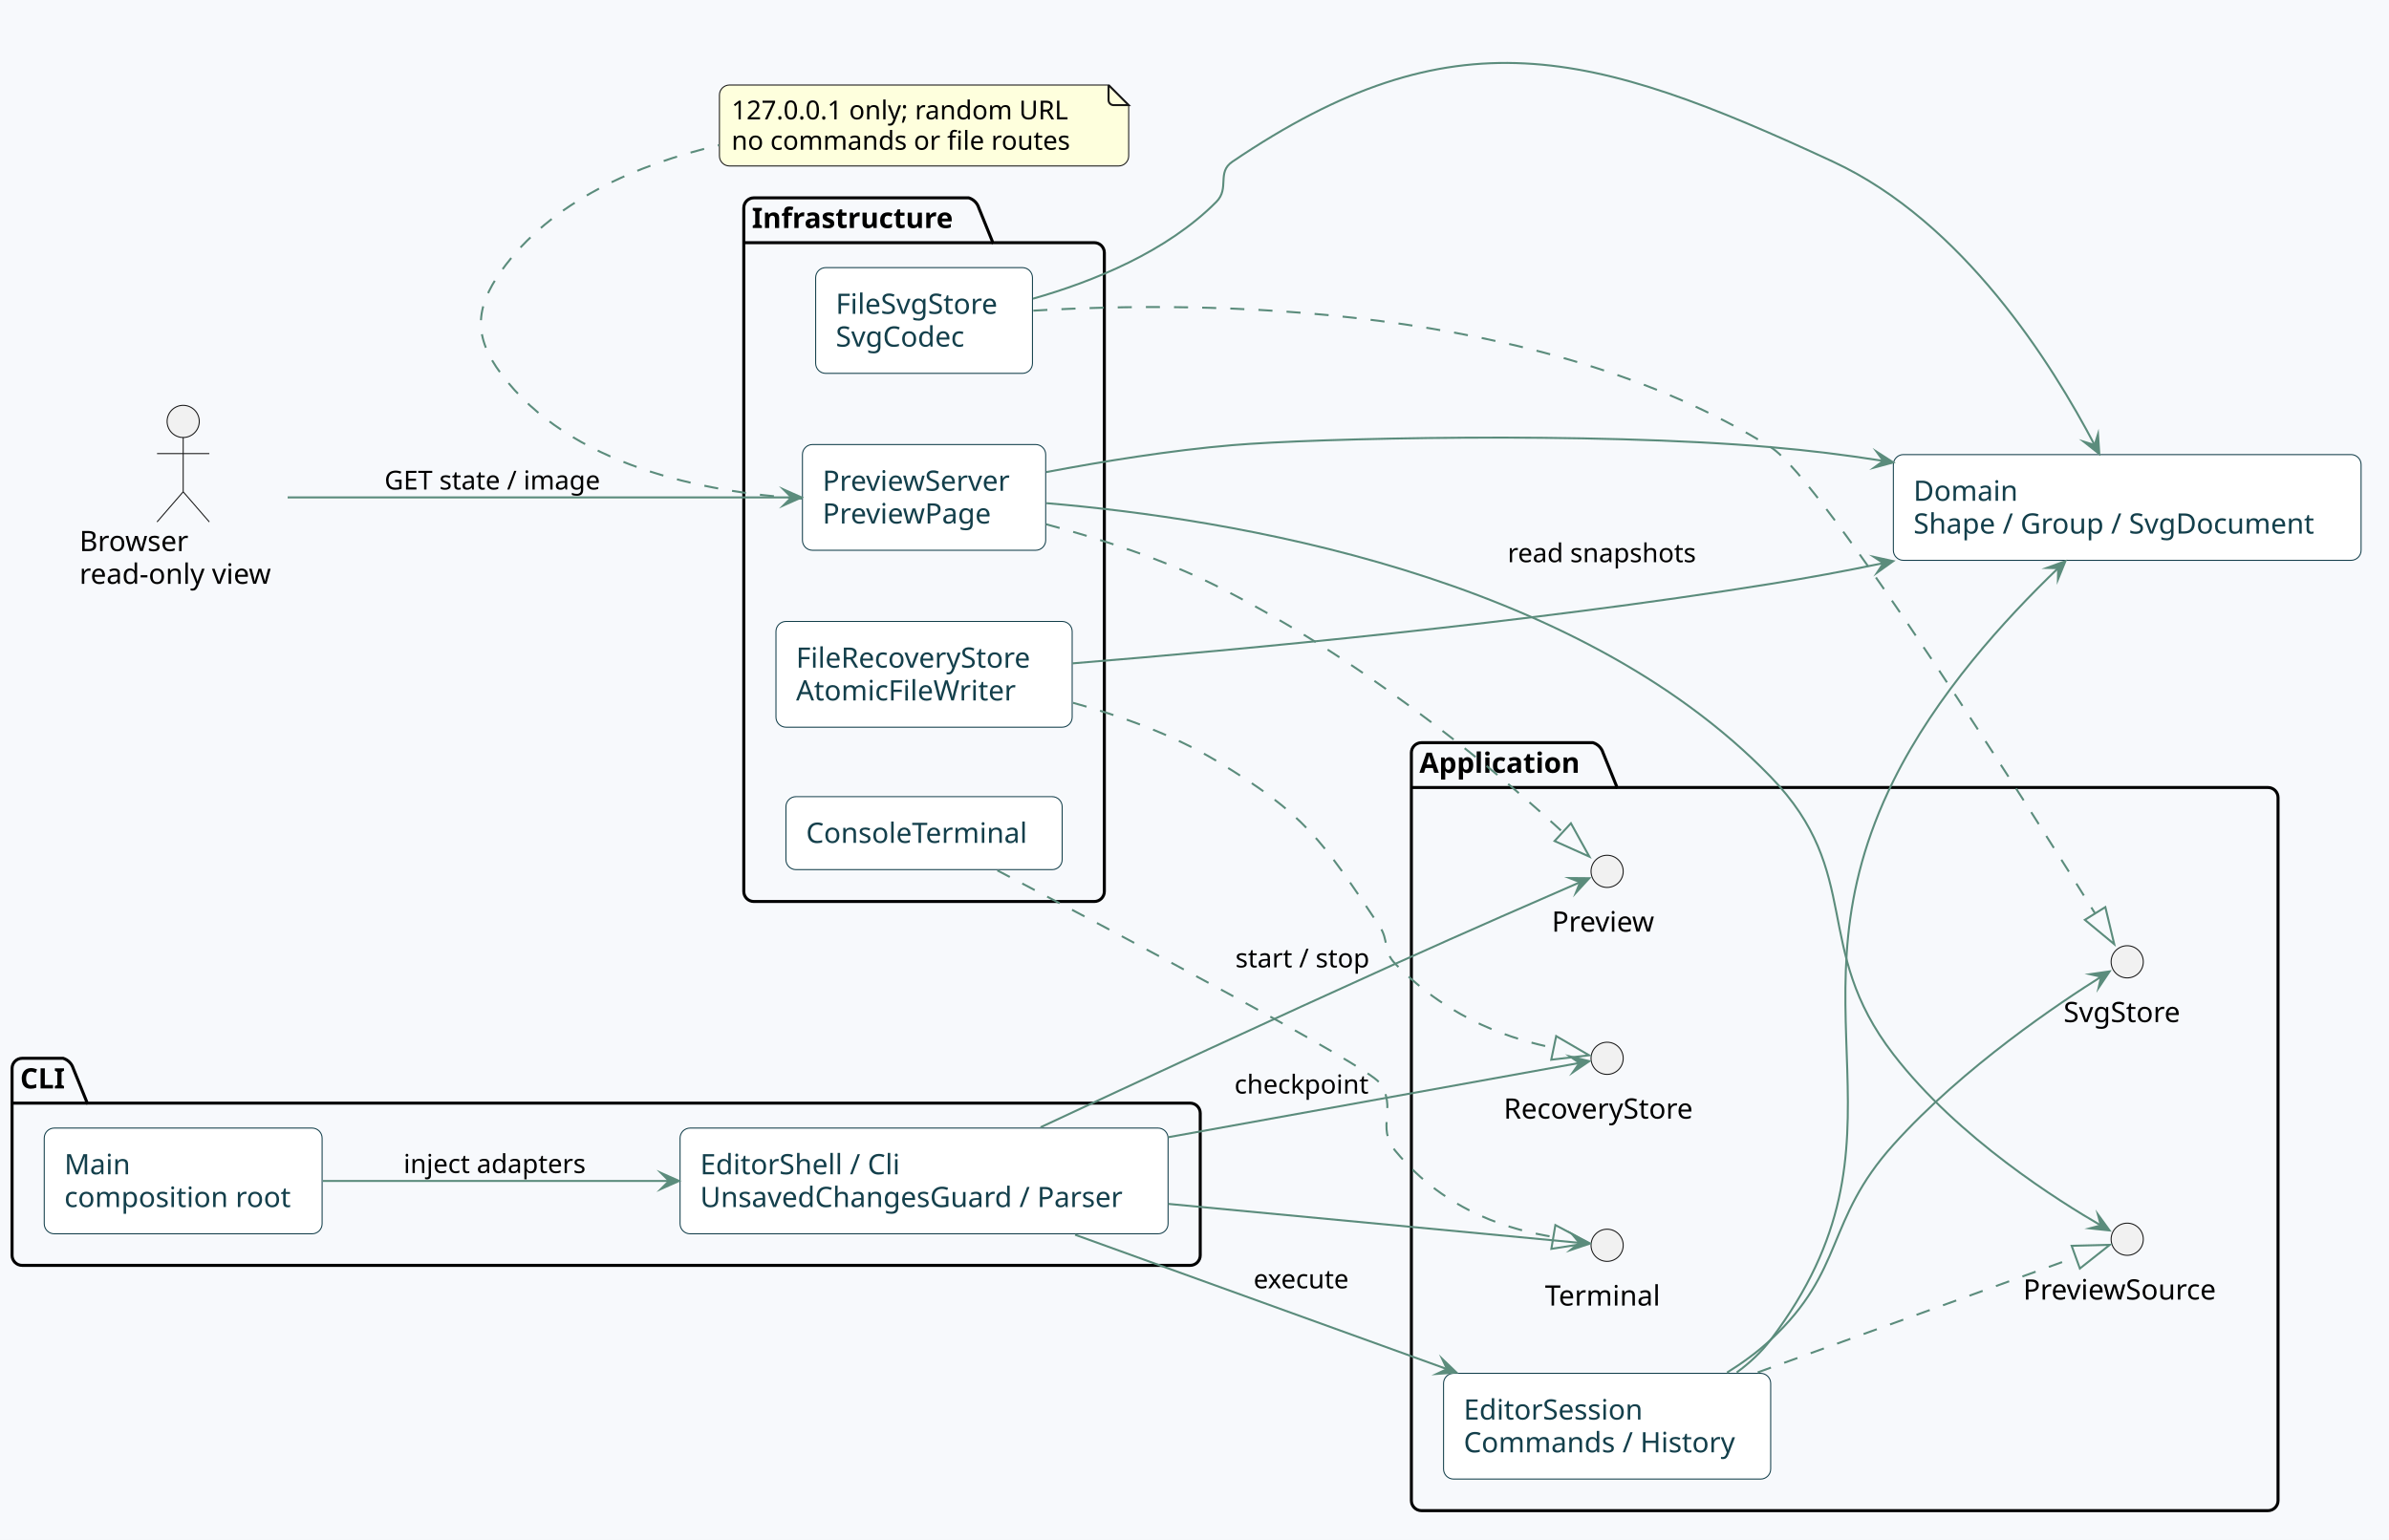
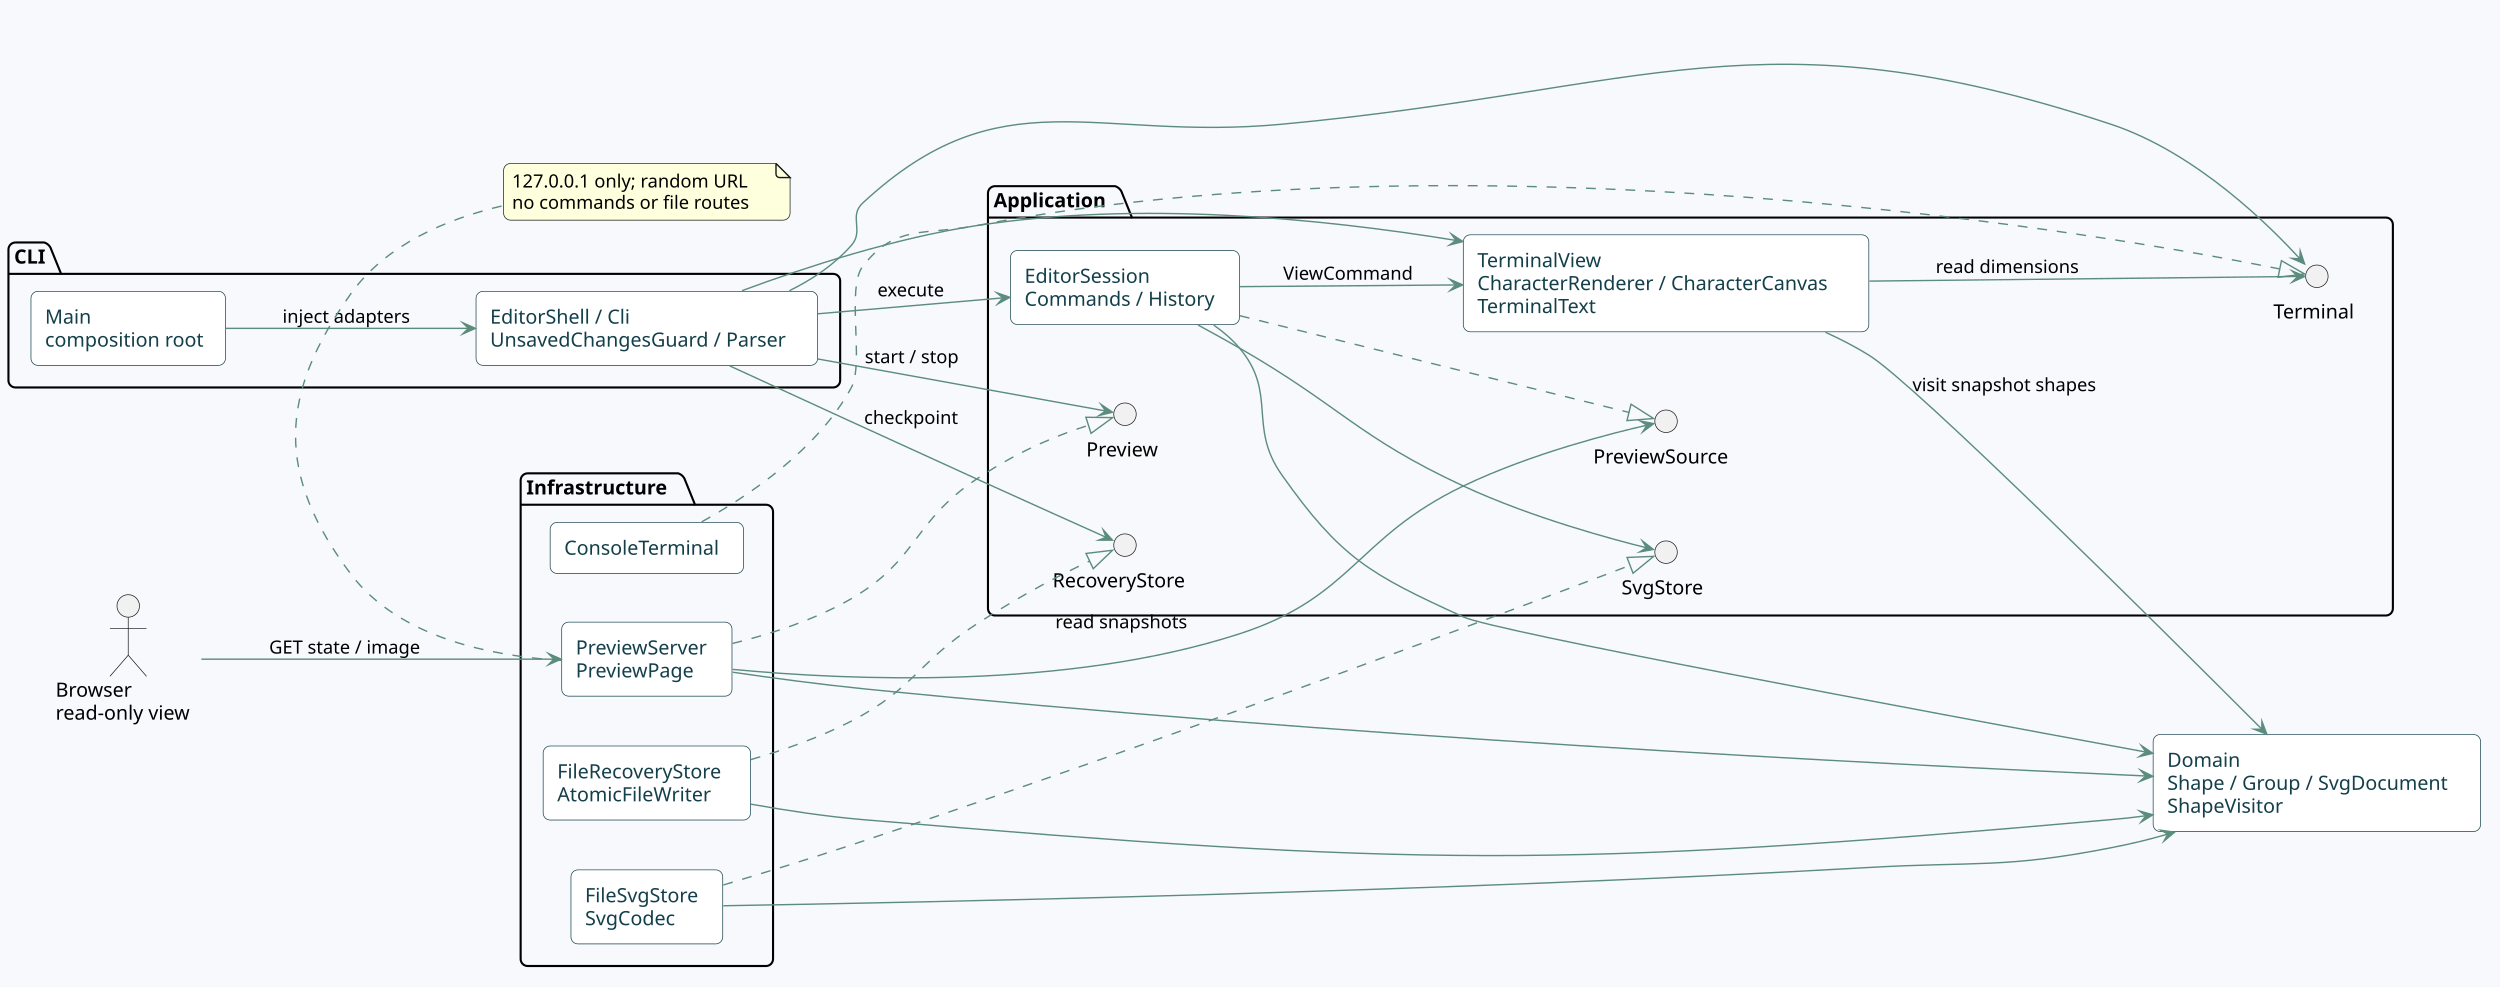
- <svg xmlns="http://www.w3.org/2000/svg" version="1.1" data-diagram-type="DESCRIPTION" style="background:#F7F9FC;" width="1188" height="766" viewBox="0 0 1188 766" zoomAndPan="magnify" preserveAspectRatio="xMidYMid meet" contentStyleType="text/css">
+ <svg xmlns="http://www.w3.org/2000/svg" version="1.1" data-diagram-type="DESCRIPTION" style="width:1776px;height:701px;background:#F7F9FC;" width="1776px" height="701px" viewBox="0 0 1776 701" zoomAndPan="magnify" preserveAspectRatio="none" contentStyleType="text/css">
  <defs />
  <g font-family="sans-serif" lengthAdjust="spacing">
-     <rect x="0" y="0" width="1188" height="766" fill="#F7F9FC" style="stroke:none;" />
+     <rect x="0" y="0" width="1776" height="701" fill="#F7F9FC" style="stroke:none;" />
    <g class="cluster" data-qualified-name="CLI" id="ent0001" data-source-line="10">
-       <path d="M11,526.42 L31.404,526.42 A7.5,7.5 0 0 1 36.404,531.42 L43.404,548.717 L591.85,548.717 A5,5 0 0 1 596.85,553.717 L596.85,624.42 A5,5 0 0 1 591.85,629.42 L11,629.42 A5,5 0 0 1 6,624.42 L6,531.42 A5,5 0 0 1 11,526.42" style="stroke:#000;stroke-width:1.5;" fill="none" />
-       <line x1="6" y1="548.717" x2="43.404" y2="548.717" style="stroke:#000;stroke-width:1.5;" />
-       <text x="10" y="541.415" fill="#000" font-size="14" textLength="24.404" font-weight="700">CLI</text>
+       <path d="M11,172.26 L31.404,172.26 A7.5,7.5 0 0 1 36.404,177.26 L43.404,194.557 L591.85,194.557 A5,5 0 0 1 596.85,199.557 L596.85,270.26 A5,5 0 0 1 591.85,275.26 L11,275.26 A5,5 0 0 1 6,270.26 L6,177.26 A5,5 0 0 1 11,172.26" style="stroke:#000;stroke-width:1.5;" fill="none" />
+       <line x1="6" y1="194.557" x2="43.404" y2="194.557" style="stroke:#000;stroke-width:1.5;" />
+       <text x="10" y="187.255" fill="#000" font-size="14" textLength="24.404" font-weight="700">CLI</text>
    </g>
    <g class="cluster" data-qualified-name="Application" id="ent0004" data-source-line="14">
-       <path d="M706.85,369.42 L792.148,369.42 A7.5,7.5 0 0 1 797.148,374.42 L804.148,391.717 L1127.82,391.717 A5,5 0 0 1 1132.82,396.717 L1132.82,746.42 A5,5 0 0 1 1127.82,751.42 L706.85,751.42 A5,5 0 0 1 701.85,746.42 L701.85,374.42 A5,5 0 0 1 706.85,369.42" style="stroke:#000;stroke-width:1.5;" fill="none" />
-       <line x1="701.85" y1="391.717" x2="804.148" y2="391.717" style="stroke:#000;stroke-width:1.5;" />
-       <text x="705.85" y="384.415" fill="#000" font-size="14" textLength="89.298" font-weight="700">Application</text>
+       <path d="M706.85,132.26 L792.148,132.26 A7.5,7.5 0 0 1 797.148,137.26 L804.148,154.557 L1694.9,154.557 A5,5 0 0 1 1699.9,159.557 L1699.9,432.26 A5,5 0 0 1 1694.9,437.26 L706.85,437.26 A5,5 0 0 1 701.85,432.26 L701.85,137.26 A5,5 0 0 1 706.85,132.26" style="stroke:#000;stroke-width:1.5;" fill="none" />
+       <line x1="701.85" y1="154.557" x2="804.148" y2="154.557" style="stroke:#000;stroke-width:1.5;" />
+       <text x="705.85" y="147.255" fill="#000" font-size="14" textLength="89.298" font-weight="700">Application</text>
    </g>
-     <g class="cluster" data-qualified-name="Infrastructure" id="ent0012" data-source-line="23">
-       <path d="M374.87,98.42 L481.742,98.42 A7.5,7.5 0 0 1 486.742,103.42 L493.742,120.717 L544.17,120.717 A5,5 0 0 1 549.17,125.717 L549.17,443.42 A5,5 0 0 1 544.17,448.42 L374.87,448.42 A5,5 0 0 1 369.87,443.42 L369.87,103.42 A5,5 0 0 1 374.87,98.42" style="stroke:#000;stroke-width:1.5;" fill="none" />
-       <line x1="369.87" y1="120.717" x2="493.742" y2="120.717" style="stroke:#000;stroke-width:1.5;" />
-       <text x="373.87" y="113.415" fill="#000" font-size="14" textLength="110.872" font-weight="700">Infrastructure</text>
+     <g class="cluster" data-qualified-name="Infrastructure" id="ent0013" data-source-line="24">
+       <path d="M374.87,336.26 L481.742,336.26 A7.5,7.5 0 0 1 486.742,341.26 L493.742,358.557 L544.17,358.557 A5,5 0 0 1 549.17,363.557 L549.17,681.26 A5,5 0 0 1 544.17,686.26 L374.87,686.26 A5,5 0 0 1 369.87,681.26 L369.87,341.26 A5,5 0 0 1 374.87,336.26" style="stroke:#000;stroke-width:1.5;" fill="none" />
+       <line x1="369.87" y1="358.557" x2="493.742" y2="358.557" style="stroke:#000;stroke-width:1.5;" />
+       <text x="373.87" y="351.255" fill="#000" font-size="14" textLength="110.872" font-weight="700">Infrastructure</text>
    </g>
    <g class="entity" data-qualified-name="CLI.Main" id="ent0002" data-source-line="11">
-       <rect x="22" y="561.12" width="138.18" height="52.594" fill="#FFF" style="stroke:#133F4B;stroke-width:0.5;" rx="5" ry="5" />
-       <text x="32" y="584.115" fill="#133F4B" font-size="14" textLength="33.421">Main</text>
-       <text x="32" y="600.412" fill="#133F4B" font-size="14" textLength="118.18">composition root</text>
+       <rect x="22" y="206.96" width="138.18" height="52.594" fill="#FFF" style="stroke:#133F4B;stroke-width:0.5;" rx="5" ry="5" />
+       <text x="32" y="229.955" fill="#133F4B" font-size="14" textLength="33.421">Main</text>
+       <text x="32" y="246.252" fill="#133F4B" font-size="14" textLength="118.18">composition root</text>
    </g>
    <g class="entity" data-qualified-name="CLI.CommandUI" id="ent0003" data-source-line="12">
-       <rect x="338.18" y="561.12" width="242.674" height="52.594" fill="#FFF" style="stroke:#133F4B;stroke-width:0.5;" rx="5" ry="5" />
-       <text x="348.18" y="584.115" fill="#133F4B" font-size="14" textLength="106.757">EditorShell / Cli</text>
-       <text x="348.18" y="600.412" fill="#133F4B" font-size="14" textLength="222.674">UnsavedChangesGuard / Parser</text>
+       <rect x="338.18" y="206.96" width="242.674" height="52.594" fill="#FFF" style="stroke:#133F4B;stroke-width:0.5;" rx="5" ry="5" />
+       <text x="348.18" y="229.955" fill="#133F4B" font-size="14" textLength="106.757">EditorShell / Cli</text>
+       <text x="348.18" y="246.252" fill="#133F4B" font-size="14" textLength="222.674">UnsavedChangesGuard / Parser</text>
    </g>
    <g class="entity" data-qualified-name="Application.App" id="ent0005" data-source-line="15">
-       <rect x="717.85" y="683.12" width="162.673" height="52.594" fill="#FFF" style="stroke:#133F4B;stroke-width:0.5;" rx="5" ry="5" />
-       <text x="727.85" y="706.115" fill="#133F4B" font-size="14" textLength="94.849">EditorSession</text>
-       <text x="727.85" y="722.412" fill="#133F4B" font-size="14" textLength="142.673">Commands / History</text>
+       <rect x="717.85" y="177.96" width="162.673" height="52.594" fill="#FFF" style="stroke:#133F4B;stroke-width:0.5;" rx="5" ry="5" />
+       <text x="727.85" y="200.955" fill="#133F4B" font-size="14" textLength="94.849">EditorSession</text>
+       <text x="727.85" y="217.252" fill="#133F4B" font-size="14" textLength="142.673">Commands / History</text>
    </g>
-     <g class="entity" data-qualified-name="Application.Svg" id="ent0006" data-source-line="16">
-       <ellipse cx="1057.82" cy="478.42" rx="8" ry="8" fill="#F1F1F1" style="stroke:#181818;stroke-width:0.5;" />
-       <text x="1026.135" y="508.415" fill="#000" font-size="14" textLength="63.369">SvgStore</text>
+     <g class="entity" data-qualified-name="Application.CharView" id="ent0006" data-source-line="16">
+       <rect x="1039.53" y="166.81" width="288.078" height="68.891" fill="#FFF" style="stroke:#133F4B;stroke-width:0.5;" rx="5" ry="5" />
+       <text x="1049.53" y="189.805" fill="#133F4B" font-size="14" textLength="95.32">TerminalView</text>
+       <text x="1049.53" y="206.102" fill="#133F4B" font-size="14" textLength="268.078">CharacterRenderer / CharacterCanvas</text>
+       <text x="1049.53" y="222.399" fill="#133F4B" font-size="14" textLength="92.729">TerminalText</text>
    </g>
-     <g class="entity" data-qualified-name="Application.Draft" id="ent0007" data-source-line="17">
-       <ellipse cx="799.19" cy="526.42" rx="8" ry="8" fill="#F1F1F1" style="stroke:#181818;stroke-width:0.5;" />
-       <text x="747.763" y="556.415" fill="#000" font-size="14" textLength="102.854">RecoveryStore</text>
+     <g class="entity" data-qualified-name="Application.Svg" id="ent0007" data-source-line="17">
+       <ellipse cx="1183.57" cy="392.26" rx="8" ry="8" fill="#F1F1F1" style="stroke:#181818;stroke-width:0.5;" />
+       <text x="1151.885" y="422.255" fill="#000" font-size="14" textLength="63.369">SvgStore</text>
    </g>
-     <g class="entity" data-qualified-name="Application.Term" id="ent0008" data-source-line="18">
-       <ellipse cx="799.19" cy="619.42" rx="8" ry="8" fill="#F1F1F1" style="stroke:#181818;stroke-width:0.5;" />
-       <text x="768.295" y="649.415" fill="#000" font-size="14" textLength="61.79">Terminal</text>
+     <g class="entity" data-qualified-name="Application.Draft" id="ent0008" data-source-line="18">
+       <ellipse cx="799.19" cy="387.26" rx="8" ry="8" fill="#F1F1F1" style="stroke:#181818;stroke-width:0.5;" />
+       <text x="747.763" y="417.255" fill="#000" font-size="14" textLength="102.854">RecoveryStore</text>
    </g>
-     <g class="entity" data-qualified-name="Application.View" id="ent0009" data-source-line="19">
-       <ellipse cx="799.19" cy="433.42" rx="8" ry="8" fill="#F1F1F1" style="stroke:#181818;stroke-width:0.5;" />
-       <text x="771.665" y="463.415" fill="#000" font-size="14" textLength="55.05">Preview</text>
+     <g class="entity" data-qualified-name="Application.Term" id="ent0009" data-source-line="19">
+       <ellipse cx="1645.9" cy="196.26" rx="8" ry="8" fill="#F1F1F1" style="stroke:#181818;stroke-width:0.5;" />
+       <text x="1615.005" y="226.255" fill="#000" font-size="14" textLength="61.79">Terminal</text>
    </g>
-     <g class="entity" data-qualified-name="Application.Source" id="ent0010" data-source-line="20">
-       <ellipse cx="1057.82" cy="616.42" rx="8" ry="8" fill="#F1F1F1" style="stroke:#181818;stroke-width:0.5;" />
-       <text x="1006.099" y="646.415" fill="#000" font-size="14" textLength="103.441">PreviewSource</text>
+     <g class="entity" data-qualified-name="Application.View" id="ent0010" data-source-line="20">
+       <ellipse cx="799.19" cy="294.26" rx="8" ry="8" fill="#F1F1F1" style="stroke:#181818;stroke-width:0.5;" />
+       <text x="771.665" y="324.255" fill="#000" font-size="14" textLength="55.05">Preview</text>
    </g>
-     <g class="entity" data-qualified-name="Infrastructure.IO" id="ent0013" data-source-line="24">
-       <rect x="405.61" y="133.12" width="107.814" height="52.594" fill="#FFF" style="stroke:#133F4B;stroke-width:0.5;" rx="5" ry="5" />
-       <text x="415.61" y="156.115" fill="#133F4B" font-size="14" textLength="87.814">FileSvgStore</text>
-       <text x="415.61" y="172.412" fill="#133F4B" font-size="14" textLength="69.597">SvgCodec</text>
+     <g class="entity" data-qualified-name="Application.Source" id="ent0011" data-source-line="21">
+       <ellipse cx="1183.57" cy="299.26" rx="8" ry="8" fill="#F1F1F1" style="stroke:#181818;stroke-width:0.5;" />
+       <text x="1131.849" y="329.255" fill="#000" font-size="14" textLength="103.441">PreviewSource</text>
    </g>
-     <g class="entity" data-qualified-name="Infrastructure.Recovery" id="ent0014" data-source-line="25">
-       <rect x="385.87" y="309.12" width="147.299" height="52.594" fill="#FFF" style="stroke:#133F4B;stroke-width:0.5;" rx="5" ry="5" />
-       <text x="395.87" y="332.115" fill="#133F4B" font-size="14" textLength="127.299">FileRecoveryStore</text>
-       <text x="395.87" y="348.412" fill="#133F4B" font-size="14" textLength="116.648">AtomicFileWriter</text>
+     <g class="entity" data-qualified-name="Infrastructure.IO" id="ent0014" data-source-line="25">
+       <rect x="405.61" y="617.96" width="107.814" height="52.594" fill="#FFF" style="stroke:#133F4B;stroke-width:0.5;" rx="5" ry="5" />
+       <text x="415.61" y="640.955" fill="#133F4B" font-size="14" textLength="87.814">FileSvgStore</text>
+       <text x="415.61" y="657.252" fill="#133F4B" font-size="14" textLength="69.597">SvgCodec</text>
    </g>
-     <g class="entity" data-qualified-name="Infrastructure.Console" id="ent0015" data-source-line="26">
-       <rect x="390.83" y="396.27" width="137.366" height="36.297" fill="#FFF" style="stroke:#133F4B;stroke-width:0.5;" rx="5" ry="5" />
-       <text x="400.83" y="419.265" fill="#133F4B" font-size="14" textLength="117.366">ConsoleTerminal</text>
+     <g class="entity" data-qualified-name="Infrastructure.Recovery" id="ent0015" data-source-line="26">
+       <rect x="385.87" y="529.96" width="147.299" height="52.594" fill="#FFF" style="stroke:#133F4B;stroke-width:0.5;" rx="5" ry="5" />
+       <text x="395.87" y="552.955" fill="#133F4B" font-size="14" textLength="127.299">FileRecoveryStore</text>
+       <text x="395.87" y="569.252" fill="#133F4B" font-size="14" textLength="116.648">AtomicFileWriter</text>
    </g>
-     <g class="entity" data-qualified-name="Infrastructure.HTTP" id="ent0016" data-source-line="27">
-       <rect x="399.04" y="221.12" width="120.96" height="52.594" fill="#FFF" style="stroke:#133F4B;stroke-width:0.5;" rx="5" ry="5" />
-       <text x="409.04" y="244.115" fill="#133F4B" font-size="14" textLength="100.96">PreviewServer</text>
-       <text x="409.04" y="260.412" fill="#133F4B" font-size="14" textLength="89.571">PreviewPage</text>
+     <g class="entity" data-qualified-name="Infrastructure.Console" id="ent0016" data-source-line="27">
+       <rect x="390.83" y="371.11" width="137.366" height="36.297" fill="#FFF" style="stroke:#133F4B;stroke-width:0.5;" rx="5" ry="5" />
+       <text x="400.83" y="394.105" fill="#133F4B" font-size="14" textLength="117.366">ConsoleTerminal</text>
    </g>
-     <g class="entity" data-qualified-name="Domain" id="ent0011" data-source-line="22">
-       <rect x="941.53" y="226.12" width="232.591" height="52.594" fill="#FFF" style="stroke:#133F4B;stroke-width:0.5;" rx="5" ry="5" />
-       <text x="951.53" y="249.115" fill="#133F4B" font-size="14" textLength="54.325">Domain</text>
-       <text x="951.53" y="265.412" fill="#133F4B" font-size="14" textLength="212.591">Shape / Group / SvgDocument</text>
+     <g class="entity" data-qualified-name="Infrastructure.HTTP" id="ent0017" data-source-line="28">
+       <rect x="399.04" y="441.96" width="120.96" height="52.594" fill="#FFF" style="stroke:#133F4B;stroke-width:0.5;" rx="5" ry="5" />
+       <text x="409.04" y="464.955" fill="#133F4B" font-size="14" textLength="100.96">PreviewServer</text>
+       <text x="409.04" y="481.252" fill="#133F4B" font-size="14" textLength="89.571">PreviewPage</text>
    </g>
-     <g class="entity" data-qualified-name="Browser" id="ent0017" data-source-line="29">
-       <ellipse cx="91.094" cy="209.62" rx="8" ry="8" fill="#F1F1F1" style="stroke:#181818;stroke-width:0.5;" />
-       <path d="M91.094,217.62 L91.094,244.62 M78.094,225.62 L104.094,225.62 M91.094,244.62 L78.094,259.62 M91.094,244.62 L104.094,259.62" style="stroke:#181818;stroke-width:0.5;" fill="none" />
-       <text x="39.5" y="274.115" fill="#000" font-size="14" textLength="57.039">Browser</text>
-       <text x="39.5" y="290.412" fill="#000" font-size="14" textLength="103.188">read-only view</text>
+     <g class="entity" data-qualified-name="Domain" id="ent0012" data-source-line="23">
+       <rect x="1529.6" y="521.81" width="232.591" height="68.891" fill="#FFF" style="stroke:#133F4B;stroke-width:0.5;" rx="5" ry="5" />
+       <text x="1539.6" y="544.805" fill="#133F4B" font-size="14" textLength="54.325">Domain</text>
+       <text x="1539.6" y="561.102" fill="#133F4B" font-size="14" textLength="212.591">Shape / Group / SvgDocument</text>
+       <text x="1539.6" y="577.399" fill="#133F4B" font-size="14" textLength="88.3">ShapeVisitor</text>
    </g>
-     <g class="entity" data-qualified-name="GMN35" id="ent0036" data-source-line="47">
-       <path d="M357.76,47.29 L357.76,77.556 A5,5 0 0 0 362.76,82.556 L556.268,82.556 A5,5 0 0 0 561.268,77.556 L561.268,52.29 L551.268,42.29 L362.76,42.29 A5,5 0 0 0 357.76,47.29" style="stroke:#181818;stroke-width:0.5;" fill="#FEFFDD" />
-       <path d="M551.268,42.29 L551.268,49.79 A2.5,2.5 0 0 0 553.768,52.29 L561.268,52.29 L551.268,42.29" style="stroke:#181818;stroke-width:1;" fill="#FEFFDD" />
-       <text x="363.76" y="59.357" fill="#000" font-size="13" textLength="182.508">127.0.0.1 only; random URL</text>
-       <text x="363.76" y="74.49" fill="#000" font-size="13" textLength="178.883">no commands or file routes</text>
+     <g class="entity" data-qualified-name="Browser" id="ent0018" data-source-line="30">
+       <ellipse cx="91.094" cy="430.46" rx="8" ry="8" fill="#F1F1F1" style="stroke:#181818;stroke-width:0.5;" />
+       <path d="M91.094,438.46 L91.094,465.46 M78.094,446.46 L104.094,446.46 M91.094,465.46 L78.094,480.46 M91.094,465.46 L104.094,480.46" style="stroke:#181818;stroke-width:0.5;" fill="none" />
+       <text x="39.5" y="494.955" fill="#000" font-size="14" textLength="57.039">Browser</text>
+       <text x="39.5" y="511.252" fill="#000" font-size="14" textLength="103.188">read-only view</text>
    </g>
-     <g class="link" data-entity-1="ent0002" data-entity-2="ent0003" id="lnk18" data-source-line="30" data-link-type="dependency">
-       <path d="M160.58,587.42 C210.3,587.42 273.87,587.42 332.69,587.42" style="stroke:#5B8C7C;stroke-width:1;" fill="none" id="Main-to-CommandUI" />
-       <polygon points="337.69,587.42,328.69,583.42,332.69,587.42,328.69,591.42,337.69,587.42" fill="#5B8C7C" style="stroke:#5B8C7C;stroke-width:1;stroke-linejoin:miter;stroke-miterlimit:10;" />
-       <text x="200.68" y="583.487" fill="#000" font-size="13" textLength="97.487">inject adapters</text>
+     <g class="entity" data-qualified-name="GMN40" id="ent0041" data-source-line="52">
+       <path d="M357.76,121.13 L357.76,151.396 A5,5 0 0 0 362.76,156.396 L556.268,156.396 A5,5 0 0 0 561.268,151.396 L561.268,126.13 L551.268,116.13 L362.76,116.13 A5,5 0 0 0 357.76,121.13" style="stroke:#181818;stroke-width:0.5;" fill="#FEFFDD" />
+       <path d="M551.268,116.13 L551.268,123.63 A2.5,2.5 0 0 0 553.768,126.13 L561.268,126.13 L551.268,116.13" style="stroke:#181818;stroke-width:1;" fill="#FEFFDD" />
+       <text x="363.76" y="133.197" fill="#000" font-size="13" textLength="182.508">127.0.0.1 only; random URL</text>
+       <text x="363.76" y="148.33" fill="#000" font-size="13" textLength="178.883">no commands or file routes</text>
    </g>
-     <g class="link" data-entity-1="ent0003" data-entity-2="ent0005" id="lnk19" data-source-line="31" data-link-type="dependency">
-       <path d="M534.62,614.19 C590.92,634.53 663.298,660.681 719.558,681.011" style="stroke:#5B8C7C;stroke-width:1;" fill="none" id="CommandUI-to-App" />
-       <polygon points="724.26,682.71,717.155,675.889,719.558,681.011,714.436,683.413,724.26,682.71" fill="#5B8C7C" style="stroke:#5B8C7C;stroke-width:1;stroke-linejoin:miter;stroke-miterlimit:10;" />
-       <text x="623.35" y="640.827" fill="#000" font-size="13" textLength="52.171">execute</text>
+     <g class="link" data-entity-1="ent0002" data-entity-2="ent0003" id="lnk19" data-source-line="31" data-link-type="dependency">
+       <path d="M160.58,233.26 C210.3,233.26 273.87,233.26 332.69,233.26" style="stroke:#5B8C7C;stroke-width:1;" fill="none" id="Main-to-CommandUI" />
+       <polygon points="337.69,233.26,328.69,229.26,332.69,233.26,328.69,237.26,337.69,233.26" fill="#5B8C7C" style="stroke:#5B8C7C;stroke-width:1;stroke-linejoin:miter;stroke-miterlimit:10;" />
+       <text x="200.68" y="229.327" fill="#000" font-size="13" textLength="97.487">inject adapters</text>
    </g>
-     <g class="link" data-entity-1="ent0003" data-entity-2="ent0008" id="lnk20" data-source-line="32" data-link-type="dependency">
-       <path d="M580.99,598.84 C663.2,606.63 757.122,615.529 785.352,618.199" style="stroke:#5B8C7C;stroke-width:1;" fill="none" id="CommandUI-to-Term" />
-       <polygon points="790.33,618.67,781.747,613.84,785.352,618.199,780.993,621.805,790.33,618.67" fill="#5B8C7C" style="stroke:#5B8C7C;stroke-width:1;stroke-linejoin:miter;stroke-miterlimit:10;" />
+     <g class="link" data-entity-1="ent0003" data-entity-2="ent0005" id="lnk20" data-source-line="32" data-link-type="dependency">
+       <path d="M580.99,222.91 C626.26,219.03 671.608,215.127 712.418,211.627" style="stroke:#5B8C7C;stroke-width:1;" fill="none" id="CommandUI-to-App" />
+       <polygon points="717.4,211.2,708.091,207.984,712.418,211.627,708.775,215.954,717.4,211.2" fill="#5B8C7C" style="stroke:#5B8C7C;stroke-width:1;stroke-linejoin:miter;stroke-miterlimit:10;" />
+       <text x="623.35" y="210.537" fill="#000" font-size="13" textLength="52.171">execute</text>
    </g>
-     <g class="link" data-entity-1="ent0003" data-entity-2="ent0007" id="lnk21" data-source-line="33" data-link-type="dependency">
-       <path d="M580.99,565.66 C663.2,550.81 757.18,533.829 785.41,528.729" style="stroke:#5B8C7C;stroke-width:1;" fill="none" id="CommandUI-to-Draft" />
-       <polygon points="790.33,527.84,780.762,525.504,785.41,528.729,782.184,533.376,790.33,527.84" fill="#5B8C7C" style="stroke:#5B8C7C;stroke-width:1;stroke-linejoin:miter;stroke-miterlimit:10;" />
-       <text x="613.85" y="543.957" fill="#000" font-size="13" textLength="71.214">checkpoint</text>
+     <g class="link" data-entity-1="ent0003" data-entity-2="ent0009" id="lnk21" data-source-line="33" data-link-type="dependency">
+       <path d="M560.78,206.53 C577.27,198.41 592.87,187.88 604.85,174.26 C613.97,163.9 602.74,153.65 612.85,144.26 C711.53,52.69 776.49,100.76 910.53,88.26 C1171.21,63.95 1251.05,6 1499.6,88.26 C1560.77,108.5 1613.779,161.887 1633.809,183.827" style="stroke:#5B8C7C;stroke-width:1;" fill="none" id="CommandUI-to-Term" />
+       <polygon points="1637.18,187.52,1634.066,178.176,1633.809,183.827,1628.158,183.57,1637.18,187.52" fill="#5B8C7C" style="stroke:#5B8C7C;stroke-width:1;stroke-linejoin:miter;stroke-miterlimit:10;" />
    </g>
-     <g class="link" data-entity-1="ent0003" data-entity-2="ent0009" id="lnk22" data-source-line="34" data-link-type="dependency">
-       <path d="M517.44,560.72 C564.6,538.68 633.44,506.71 693.85,479.42 C729.75,463.2 768.304,446.392 785.734,438.822" style="stroke:#5B8C7C;stroke-width:1;" fill="none" id="CommandUI-to-View" />
-       <polygon points="790.32,436.83,780.471,436.746,785.734,438.822,783.658,444.084,790.32,436.83" fill="#5B8C7C" style="stroke:#5B8C7C;stroke-width:1;stroke-linejoin:miter;stroke-miterlimit:10;" />
-       <text x="614.35" y="481.197" fill="#000" font-size="13" textLength="70.999">start / stop</text>
+     <g class="link" data-entity-1="ent0003" data-entity-2="ent0008" id="lnk22" data-source-line="34" data-link-type="dependency">
+       <path d="M518.48,259.97 C565.66,281.68 634.01,313.06 693.85,340.26 C729.85,356.62 768.366,373.907 785.766,381.697" style="stroke:#5B8C7C;stroke-width:1;" fill="none" id="CommandUI-to-Draft" />
+       <polygon points="790.33,383.74,783.75,376.412,785.766,381.697,780.481,383.713,790.33,383.74" fill="#5B8C7C" style="stroke:#5B8C7C;stroke-width:1;stroke-linejoin:miter;stroke-miterlimit:10;" />
+       <text x="613.85" y="301.167" fill="#000" font-size="13" textLength="71.214">checkpoint</text>
    </g>
-     <g class="link" data-entity-1="ent0005" data-entity-2="ent0011" id="lnk23" data-source-line="35" data-link-type="dependency">
-       <path d="M863.65,682.67 C870.02,677.99 875.85,672.6 880.53,666.42 C956.85,565.54 885.41,501.79 941.53,388.42 C962.81,345.42 996.987,308.097 1023.477,282.607" style="stroke:#5B8C7C;stroke-width:1;" fill="none" id="App-to-Domain" />
-       <polygon points="1027.08,279.14,1017.821,282.498,1023.477,282.607,1023.368,288.263,1027.08,279.14" fill="#5B8C7C" style="stroke:#5B8C7C;stroke-width:1;stroke-linejoin:miter;stroke-miterlimit:10;" />
+     <g class="link" data-entity-1="ent0003" data-entity-2="ent0010" id="lnk23" data-source-line="35" data-link-type="dependency">
+       <path d="M580.99,255.02 C663.2,269.87 757.18,286.851 785.41,291.951" style="stroke:#5B8C7C;stroke-width:1;" fill="none" id="CommandUI-to-View" />
+       <polygon points="790.33,292.84,782.184,287.304,785.41,291.951,780.762,295.176,790.33,292.84" fill="#5B8C7C" style="stroke:#5B8C7C;stroke-width:1;stroke-linejoin:miter;stroke-miterlimit:10;" />
+       <text x="614.35" y="257.997" fill="#000" font-size="13" textLength="70.999">start / stop</text>
    </g>
-     <g class="link" data-entity-1="ent0005" data-entity-2="ent0006" id="lnk24" data-source-line="36" data-link-type="dependency">
-       <path d="M858.81,682.75 C866.56,677.92 874.05,672.46 880.53,666.42 C917.77,631.69 907.49,607.3 941.53,569.42 C976.47,530.54 1025.147,498.23 1044.847,485.85" style="stroke:#5B8C7C;stroke-width:1;" fill="none" id="App-to-Svg" />
-       <polygon points="1049.08,483.19,1039.331,484.592,1044.847,485.85,1043.588,491.366,1049.08,483.19" fill="#5B8C7C" style="stroke:#5B8C7C;stroke-width:1;stroke-linejoin:miter;stroke-miterlimit:10;" />
+     <g class="link" data-entity-1="ent0003" data-entity-2="ent0006" id="lnk24" data-source-line="36" data-link-type="dependency">
+       <path d="M527.13,206.48 C573.13,189.48 636.16,169.07 693.85,160.26 C809.37,142.61 936.565,154.866 1034.285,170.786" style="stroke:#5B8C7C;stroke-width:1;" fill="none" id="CommandUI-to-CharView" />
+       <polygon points="1039.22,171.59,1030.98,166.195,1034.285,170.786,1029.694,174.091,1039.22,171.59" fill="#5B8C7C" style="stroke:#5B8C7C;stroke-width:1;stroke-linejoin:miter;stroke-miterlimit:10;" />
    </g>
-     <g class="link" data-entity-1="ent0005" data-entity-2="ent0010" id="lnk25" data-source-line="37" data-link-type="extension">
-       <path d="M874.07,682.65 C937.75,659.57 1006.446,634.669 1032.236,625.329" style="stroke:#5B8C7C;stroke-width:1;stroke-dasharray:7,7;" fill="none" id="App-to-Source" />
-       <polygon points="1049.16,619.2,1030.193,619.688,1034.279,630.971,1049.16,619.2" fill="none" style="stroke:#5B8C7C;stroke-width:1;stroke-linejoin:miter;stroke-miterlimit:10;" />
+     <g class="link" data-entity-1="ent0005" data-entity-2="ent0006" id="lnk25" data-source-line="37" data-link-type="dependency">
+       <path d="M880.81,203.63 C926.72,203.27 980.58,202.849 1034.11,202.429" style="stroke:#5B8C7C;stroke-width:1;" fill="none" id="App-to-CharView" />
+       <polygon points="1039.11,202.39,1030.079,198.461,1034.11,202.429,1030.142,206.46,1039.11,202.39" fill="#5B8C7C" style="stroke:#5B8C7C;stroke-width:1;stroke-linejoin:miter;stroke-miterlimit:10;" />
+       <text x="911.53" y="198.737" fill="#000" font-size="13" textLength="97.951">ViewCommand</text>
    </g>
-     <g class="link" data-entity-1="ent0013" data-entity-2="ent0006" id="lnk26" data-source-line="38" data-link-type="extension">
-       <path d="M513.85,154.53 C598.37,149.44 765.3,150.45 880.53,222.42 C906.44,238.61 1014.99,411.274 1041.85,454.374" style="stroke:#5B8C7C;stroke-width:1;stroke-dasharray:7,7;" fill="none" id="IO-to-Svg" />
-       <polygon points="1051.37,469.65,1046.942,451.2,1036.758,457.547,1051.37,469.65" fill="none" style="stroke:#5B8C7C;stroke-width:1;stroke-linejoin:miter;stroke-miterlimit:10;" />
+     <g class="link" data-entity-1="ent0006" data-entity-2="ent0012" id="lnk26" data-source-line="38" data-link-type="dependency">
+       <path d="M1296.82,236.06 C1307.52,240.91 1317.96,246.3 1327.6,252.26 C1360.02,272.28 1531.497,442.602 1606.837,518.042" style="stroke:#5B8C7C;stroke-width:1;" fill="none" id="CharView-to-Domain" />
+       <polygon points="1610.37,521.58,1606.841,512.385,1606.837,518.042,1601.18,518.038,1610.37,521.58" fill="#5B8C7C" style="stroke:#5B8C7C;stroke-width:1;stroke-linejoin:miter;stroke-miterlimit:10;" />
+       <text x="1358.6" y="277.877" fill="#000" font-size="13" textLength="140.347">visit snapshot shapes</text>
    </g>
-     <g class="link" data-entity-1="ent0013" data-entity-2="ent0011" id="lnk27" data-source-line="39" data-link-type="dependency">
-       <path d="M513.68,148.57 C543.8,139.99 580.25,125.21 604.85,100.42 C611.6,93.62 604.93,85.79 612.85,80.42 C722.77,6 791.13,24.52 911.53,80.42 C976.41,110.54 1020.456,181.063 1041.616,221.363" style="stroke:#5B8C7C;stroke-width:1;" fill="none" id="IO-to-Domain" />
-       <polygon points="1043.94,225.79,1043.298,215.962,1041.616,221.363,1036.215,219.681,1043.94,225.79" fill="#5B8C7C" style="stroke:#5B8C7C;stroke-width:1;stroke-linejoin:miter;stroke-miterlimit:10;" />
+     <g class="link" data-entity-1="ent0006" data-entity-2="ent0009" id="lnk27" data-source-line="39" data-link-type="dependency">
+       <path d="M1328.01,199.7 C1446.75,198.41 1596.56,196.785 1632.31,196.395" style="stroke:#5B8C7C;stroke-width:1;" fill="none" id="CharView-to-Term" />
+       <polygon points="1637.31,196.34,1628.267,192.438,1632.31,196.395,1628.354,200.438,1637.31,196.34" fill="#5B8C7C" style="stroke:#5B8C7C;stroke-width:1;stroke-linejoin:miter;stroke-miterlimit:10;" />
+       <text x="1375.1" y="193.947" fill="#000" font-size="13" textLength="107.809">read dimensions</text>
    </g>
-     <g class="link" data-entity-1="ent0014" data-entity-2="ent0007" id="lnk28" data-source-line="40" data-link-type="extension">
-       <path d="M533.59,349.58 C557.39,356.13 583.22,365.44 604.85,378.42 C648.78,404.78 657.4,417.82 685.85,460.42 C690.94,468.04 687.46,472.86 693.85,479.42 C722.02,508.29 753.499,517.255 772.629,521.245" style="stroke:#5B8C7C;stroke-width:1;stroke-dasharray:7,7;" fill="none" id="Recovery-to-Draft" />
-       <polygon points="790.25,524.92,773.854,515.371,771.404,527.118,790.25,524.92" fill="none" style="stroke:#5B8C7C;stroke-width:1;stroke-linejoin:miter;stroke-miterlimit:10;" />
+     <g class="link" data-entity-1="ent0005" data-entity-2="ent0012" id="lnk28" data-source-line="40" data-link-type="dependency">
+       <path d="M862.23,230.95 C869.01,235.68 875.33,241.09 880.53,247.26 C907.71,279.49 886.23,302.8 910.53,337.26 C952.49,396.77 973.29,408.01 1039.53,438.26 C1061.75,448.41 1355.022,503.157 1524.422,534.267" style="stroke:#5B8C7C;stroke-width:1;" fill="none" id="App-to-Domain" />
+       <polygon points="1529.34,535.17,1521.211,529.61,1524.422,534.267,1519.766,537.479,1529.34,535.17" fill="#5B8C7C" style="stroke:#5B8C7C;stroke-width:1;stroke-linejoin:miter;stroke-miterlimit:10;" />
    </g>
-     <g class="link" data-entity-1="ent0014" data-entity-2="ent0011" id="lnk29" data-source-line="41" data-link-type="dependency">
-       <path d="M533.29,329.97 C617.29,323.14 759.43,309.9 880.53,290.42 C900.31,287.24 916.322,284.277 936.562,280.117" style="stroke:#5B8C7C;stroke-width:1;" fill="none" id="Recovery-to-Domain" />
-       <polygon points="941.46,279.11,931.839,277.004,936.562,280.117,933.45,284.84,941.46,279.11" fill="#5B8C7C" style="stroke:#5B8C7C;stroke-width:1;stroke-linejoin:miter;stroke-miterlimit:10;" />
+     <g class="link" data-entity-1="ent0005" data-entity-2="ent0007" id="lnk29" data-source-line="41" data-link-type="dependency">
+       <path d="M851.02,230.86 C860.87,236.19 871.06,241.82 880.53,247.26 C952.49,288.64 964.24,310.28 1039.53,345.26 C1088.83,368.17 1147.596,383.682 1169.716,389.142" style="stroke:#5B8C7C;stroke-width:1;" fill="none" id="App-to-Svg" />
+       <polygon points="1174.57,390.34,1166.791,384.3,1169.716,389.142,1164.874,392.067,1174.57,390.34" fill="#5B8C7C" style="stroke:#5B8C7C;stroke-width:1;stroke-linejoin:miter;stroke-miterlimit:10;" />
    </g>
-     <g class="link" data-entity-1="ent0015" data-entity-2="ent0008" id="lnk30" data-source-line="42" data-link-type="extension">
-       <path d="M495.96,432.96 C557.78,465.42 679.42,529.95 685.85,538.42 C695.24,550.78 683.98,560.44 693.85,572.42 C719.63,603.7 752.828,611.995 772.458,615.285" style="stroke:#5B8C7C;stroke-width:1;stroke-dasharray:7,7;" fill="none" id="Console-to-Term" />
-       <polygon points="790.21,618.26,773.449,609.367,771.466,621.202,790.21,618.26" fill="none" style="stroke:#5B8C7C;stroke-width:1;stroke-linejoin:miter;stroke-miterlimit:10;" />
+     <g class="link" data-entity-1="ent0005" data-entity-2="ent0011" id="lnk30" data-source-line="42" data-link-type="extension">
+       <path d="M880.81,224.29 C979.41,248.79 1120.321,283.8 1157.231,292.97" style="stroke:#5B8C7C;stroke-width:1;stroke-dasharray:7,7;" fill="none" id="App-to-Source" />
+       <polygon points="1174.7,297.31,1158.678,287.147,1155.784,298.793,1174.7,297.31" fill="none" style="stroke:#5B8C7C;stroke-width:1;stroke-linejoin:miter;stroke-miterlimit:10;" />
    </g>
-     <g class="link" data-entity-1="ent0016" data-entity-2="ent0009" id="lnk31" data-source-line="43" data-link-type="extension">
-       <path d="M520.19,260.76 C546.89,267.94 578.27,278.1 604.85,291.42 C684.15,331.17 752.094,390.892 777.124,413.922" style="stroke:#5B8C7C;stroke-width:1;stroke-dasharray:7,7;" fill="none" id="HTTP-to-View" />
-       <polygon points="790.37,426.11,781.186,409.507,773.061,418.338,790.37,426.11" fill="none" style="stroke:#5B8C7C;stroke-width:1;stroke-linejoin:miter;stroke-miterlimit:10;" />
+     <g class="link" data-entity-1="ent0014" data-entity-2="ent0007" id="lnk31" data-source-line="43" data-link-type="extension">
+       <path d="M513.84,628.69 C541.16,620.54 574.9,610.21 604.85,600.26 C840.06,522.12 1107.728,420.754 1157.978,401.624" style="stroke:#5B8C7C;stroke-width:1;stroke-dasharray:7,7;" fill="none" id="IO-to-Svg" />
+       <polygon points="1174.8,395.22,1155.843,396.017,1160.113,407.232,1174.8,395.22" fill="none" style="stroke:#5B8C7C;stroke-width:1;stroke-linejoin:miter;stroke-miterlimit:10;" />
    </g>
-     <g class="link" data-entity-1="ent0016" data-entity-2="ent0010" id="lnk32" data-source-line="44" data-link-type="dependency">
-       <path d="M520.41,250.29 C611.12,257.91 783.09,285.65 880.53,386.42 C927.14,434.63 900.58,471.31 941.53,524.42 C973.73,566.2 1024.432,597.806 1044.702,609.536" style="stroke:#5B8C7C;stroke-width:1;" fill="none" id="HTTP-to-Source" />
-       <polygon points="1049.03,612.04,1043.244,604.07,1044.702,609.536,1039.237,610.994,1049.03,612.04" fill="#5B8C7C" style="stroke:#5B8C7C;stroke-width:1;stroke-linejoin:miter;stroke-miterlimit:10;" />
-       <text x="749.69" y="279.647" fill="#000" font-size="13" textLength="99.76">read snapshots</text>
+     <g class="link" data-entity-1="ent0014" data-entity-2="ent0012" id="lnk32" data-source-line="44" data-link-type="dependency">
+       <path d="M513.84,643.45 C649.66,641.17 1019.72,633.75 1327.6,616.26 C1404.18,611.91 1424.34,617.04 1499.6,602.26 C1514.4,599.35 1525.013,596.834 1540.023,592.544" style="stroke:#5B8C7C;stroke-width:1;" fill="none" id="IO-to-Domain" />
+       <polygon points="1544.83,591.17,1535.077,589.797,1540.023,592.544,1537.276,597.489,1544.83,591.17" fill="#5B8C7C" style="stroke:#5B8C7C;stroke-width:1;stroke-linejoin:miter;stroke-miterlimit:10;" />
    </g>
-     <g class="link" data-entity-1="ent0016" data-entity-2="ent0011" id="lnk33" data-source-line="45" data-link-type="dependency">
-       <path d="M520.27,234.82 C548.25,229.54 582.11,224.02 612.85,221.42 C653.81,217.95 791.46,214.67 880.53,222.42 C900.32,224.14 916.299,226.113 936.539,229.253" style="stroke:#5B8C7C;stroke-width:1;" fill="none" id="HTTP-to-Domain" />
-       <polygon points="941.48,230.02,933.2,224.688,936.539,229.253,931.973,232.593,941.48,230.02" fill="#5B8C7C" style="stroke:#5B8C7C;stroke-width:1;stroke-linejoin:miter;stroke-miterlimit:10;" />
+     <g class="link" data-entity-1="ent0015" data-entity-2="ent0008" id="lnk33" data-source-line="45" data-link-type="extension">
+       <path d="M533.38,539.62 C556.91,532.81 582.64,523.76 604.85,512.26 C649.3,489.25 651.88,470.52 693.85,443.26 C728.33,420.86 756.343,406.964 774.073,398.594" style="stroke:#5B8C7C;stroke-width:1;stroke-dasharray:7,7;" fill="none" id="Recovery-to-Draft" />
+       <polygon points="790.35,390.91,771.511,393.168,776.634,404.02,790.35,390.91" fill="none" style="stroke:#5B8C7C;stroke-width:1;stroke-linejoin:miter;stroke-miterlimit:10;" />
    </g>
-     <g class="link" data-entity-1="ent0017" data-entity-2="ent0016" id="lnk34" data-source-line="46" data-link-type="dependency">
-       <path d="M143.04,247.42 C210,247.42 322.43,247.42 393.58,247.42" style="stroke:#5B8C7C;stroke-width:1;" fill="none" id="Browser-to-HTTP" />
-       <polygon points="398.58,247.42,389.58,243.42,393.58,247.42,389.58,251.42,398.58,247.42" fill="#5B8C7C" style="stroke:#5B8C7C;stroke-width:1;stroke-linejoin:miter;stroke-miterlimit:10;" />
-       <text x="191.18" y="243.487" fill="#000" font-size="13" textLength="116.429">GET state / image</text>
+     <g class="link" data-entity-1="ent0015" data-entity-2="ent0012" id="lnk34" data-source-line="46" data-link-type="dependency">
+       <path d="M533.42,571.28 C558.48,575.75 586.79,580.05 612.85,582.26 C1005.56,615.53 1107.04,617.11 1499.6,582.26 C1509.3,581.4 1514.377,580.902 1524.407,579.522" style="stroke:#5B8C7C;stroke-width:1;" fill="none" id="Recovery-to-Domain" />
+       <polygon points="1529.36,578.84,1519.899,576.104,1524.407,579.522,1520.989,584.029,1529.36,578.84" fill="#5B8C7C" style="stroke:#5B8C7C;stroke-width:1;stroke-linejoin:miter;stroke-miterlimit:10;" />
    </g>
-     <g class="link" data-entity-1="ent0016" data-entity-2="ent0036" id="lnk37" data-source-line="47" data-link-type="association">
-       <path d="M398.8,248.01 C349.74,244.85 283.41,231.59 249.18,185.92 C235.59,167.78 236.02,153.38 249.18,134.92 C274.07,100.01 316.92,81.75 357.48,72.25" style="stroke:#5B8C7C;stroke-width:1;stroke-dasharray:7,7;" fill="none" id="HTTP-GMN35" />
+     <g class="link" data-entity-1="ent0016" data-entity-2="ent0009" id="lnk35" data-source-line="47" data-link-type="extension">
+       <path d="M498.5,370.7 C532.68,351.79 581.08,319.03 604.85,275.26 C614.01,258.39 601.09,204.42 612.85,189.26 C636.29,159.05 656.29,167.4 693.85,160.26 C1080.19,86.84 1552.55,177.467 1619.55,191.077" style="stroke:#5B8C7C;stroke-width:1;stroke-dasharray:7,7;" fill="none" id="Console-to-Term" />
+       <polygon points="1637.19,194.66,1620.745,185.197,1618.356,196.957,1637.19,194.66" fill="none" style="stroke:#5B8C7C;stroke-width:1;stroke-linejoin:miter;stroke-miterlimit:10;" />
+     </g>
+     <g class="link" data-entity-1="ent0017" data-entity-2="ent0010" id="lnk36" data-source-line="48" data-link-type="extension">
+       <path d="M520.33,457.15 C547.36,450.48 578.96,440.29 604.85,425.26 C652.16,397.8 648.37,370.64 693.85,340.26 C726.94,318.16 755.244,307.887 773.244,302.137" style="stroke:#5B8C7C;stroke-width:1;stroke-dasharray:7,7;" fill="none" id="HTTP-to-View" />
+       <polygon points="790.39,296.66,771.418,296.422,775.069,307.853,790.39,296.66" fill="none" style="stroke:#5B8C7C;stroke-width:1;stroke-linejoin:miter;stroke-miterlimit:10;" />
+     </g>
+     <g class="link" data-entity-1="ent0017" data-entity-2="ent0011" id="lnk37" data-source-line="49" data-link-type="dependency">
+       <path d="M520.36,475.51 C603.46,483.41 757.45,490.12 880.53,450.26 C961.09,424.17 963.18,381.9 1039.53,345.26 C1088.68,321.67 1148.034,307.047 1169.964,302.067" style="stroke:#5B8C7C;stroke-width:1;" fill="none" id="HTTP-to-Source" />
+       <polygon points="1174.84,300.96,1165.178,299.052,1169.964,302.067,1166.949,306.854,1174.84,300.96" fill="#5B8C7C" style="stroke:#5B8C7C;stroke-width:1;stroke-linejoin:miter;stroke-miterlimit:10;" />
+       <text x="749.69" y="446.327" fill="#000" font-size="13" textLength="99.76">read snapshots</text>
+     </g>
+     <g class="link" data-entity-1="ent0017" data-entity-2="ent0012" id="lnk38" data-source-line="50" data-link-type="dependency">
+       <path d="M520.45,477.54 C548.46,481.62 582.31,486.17 612.85,489.26 C944.67,522.86 1333.315,542.748 1524.375,551.258" style="stroke:#5B8C7C;stroke-width:1;" fill="none" id="HTTP-to-Domain" />
+       <polygon points="1529.37,551.48,1520.557,547.083,1524.375,551.258,1520.201,555.076,1529.37,551.48" fill="#5B8C7C" style="stroke:#5B8C7C;stroke-width:1;stroke-linejoin:miter;stroke-miterlimit:10;" />
+     </g>
+     <g class="link" data-entity-1="ent0018" data-entity-2="ent0017" id="lnk39" data-source-line="51" data-link-type="dependency">
+       <path d="M143.04,468.26 C210,468.26 322.43,468.26 393.58,468.26" style="stroke:#5B8C7C;stroke-width:1;" fill="none" id="Browser-to-HTTP" />
+       <polygon points="398.58,468.26,389.58,464.26,393.58,468.26,389.58,472.26,398.58,468.26" fill="#5B8C7C" style="stroke:#5B8C7C;stroke-width:1;stroke-linejoin:miter;stroke-miterlimit:10;" />
+       <text x="191.18" y="464.327" fill="#000" font-size="13" textLength="116.429">GET state / image</text>
+     </g>
+     <g class="link" data-entity-1="ent0017" data-entity-2="ent0041" id="lnk42" data-source-line="52" data-link-type="association">
+       <path d="M398.83,469.15 C349.78,466.24 283.46,453.29 249.18,407.76 C195.98,337.1 197.83,280.77 249.18,208.76 C274.07,173.85 316.92,155.59 357.48,146.09" style="stroke:#5B8C7C;stroke-width:1;stroke-dasharray:7,7;" fill="none" id="HTTP-GMN40" />
    </g>
  </g>
</svg>
